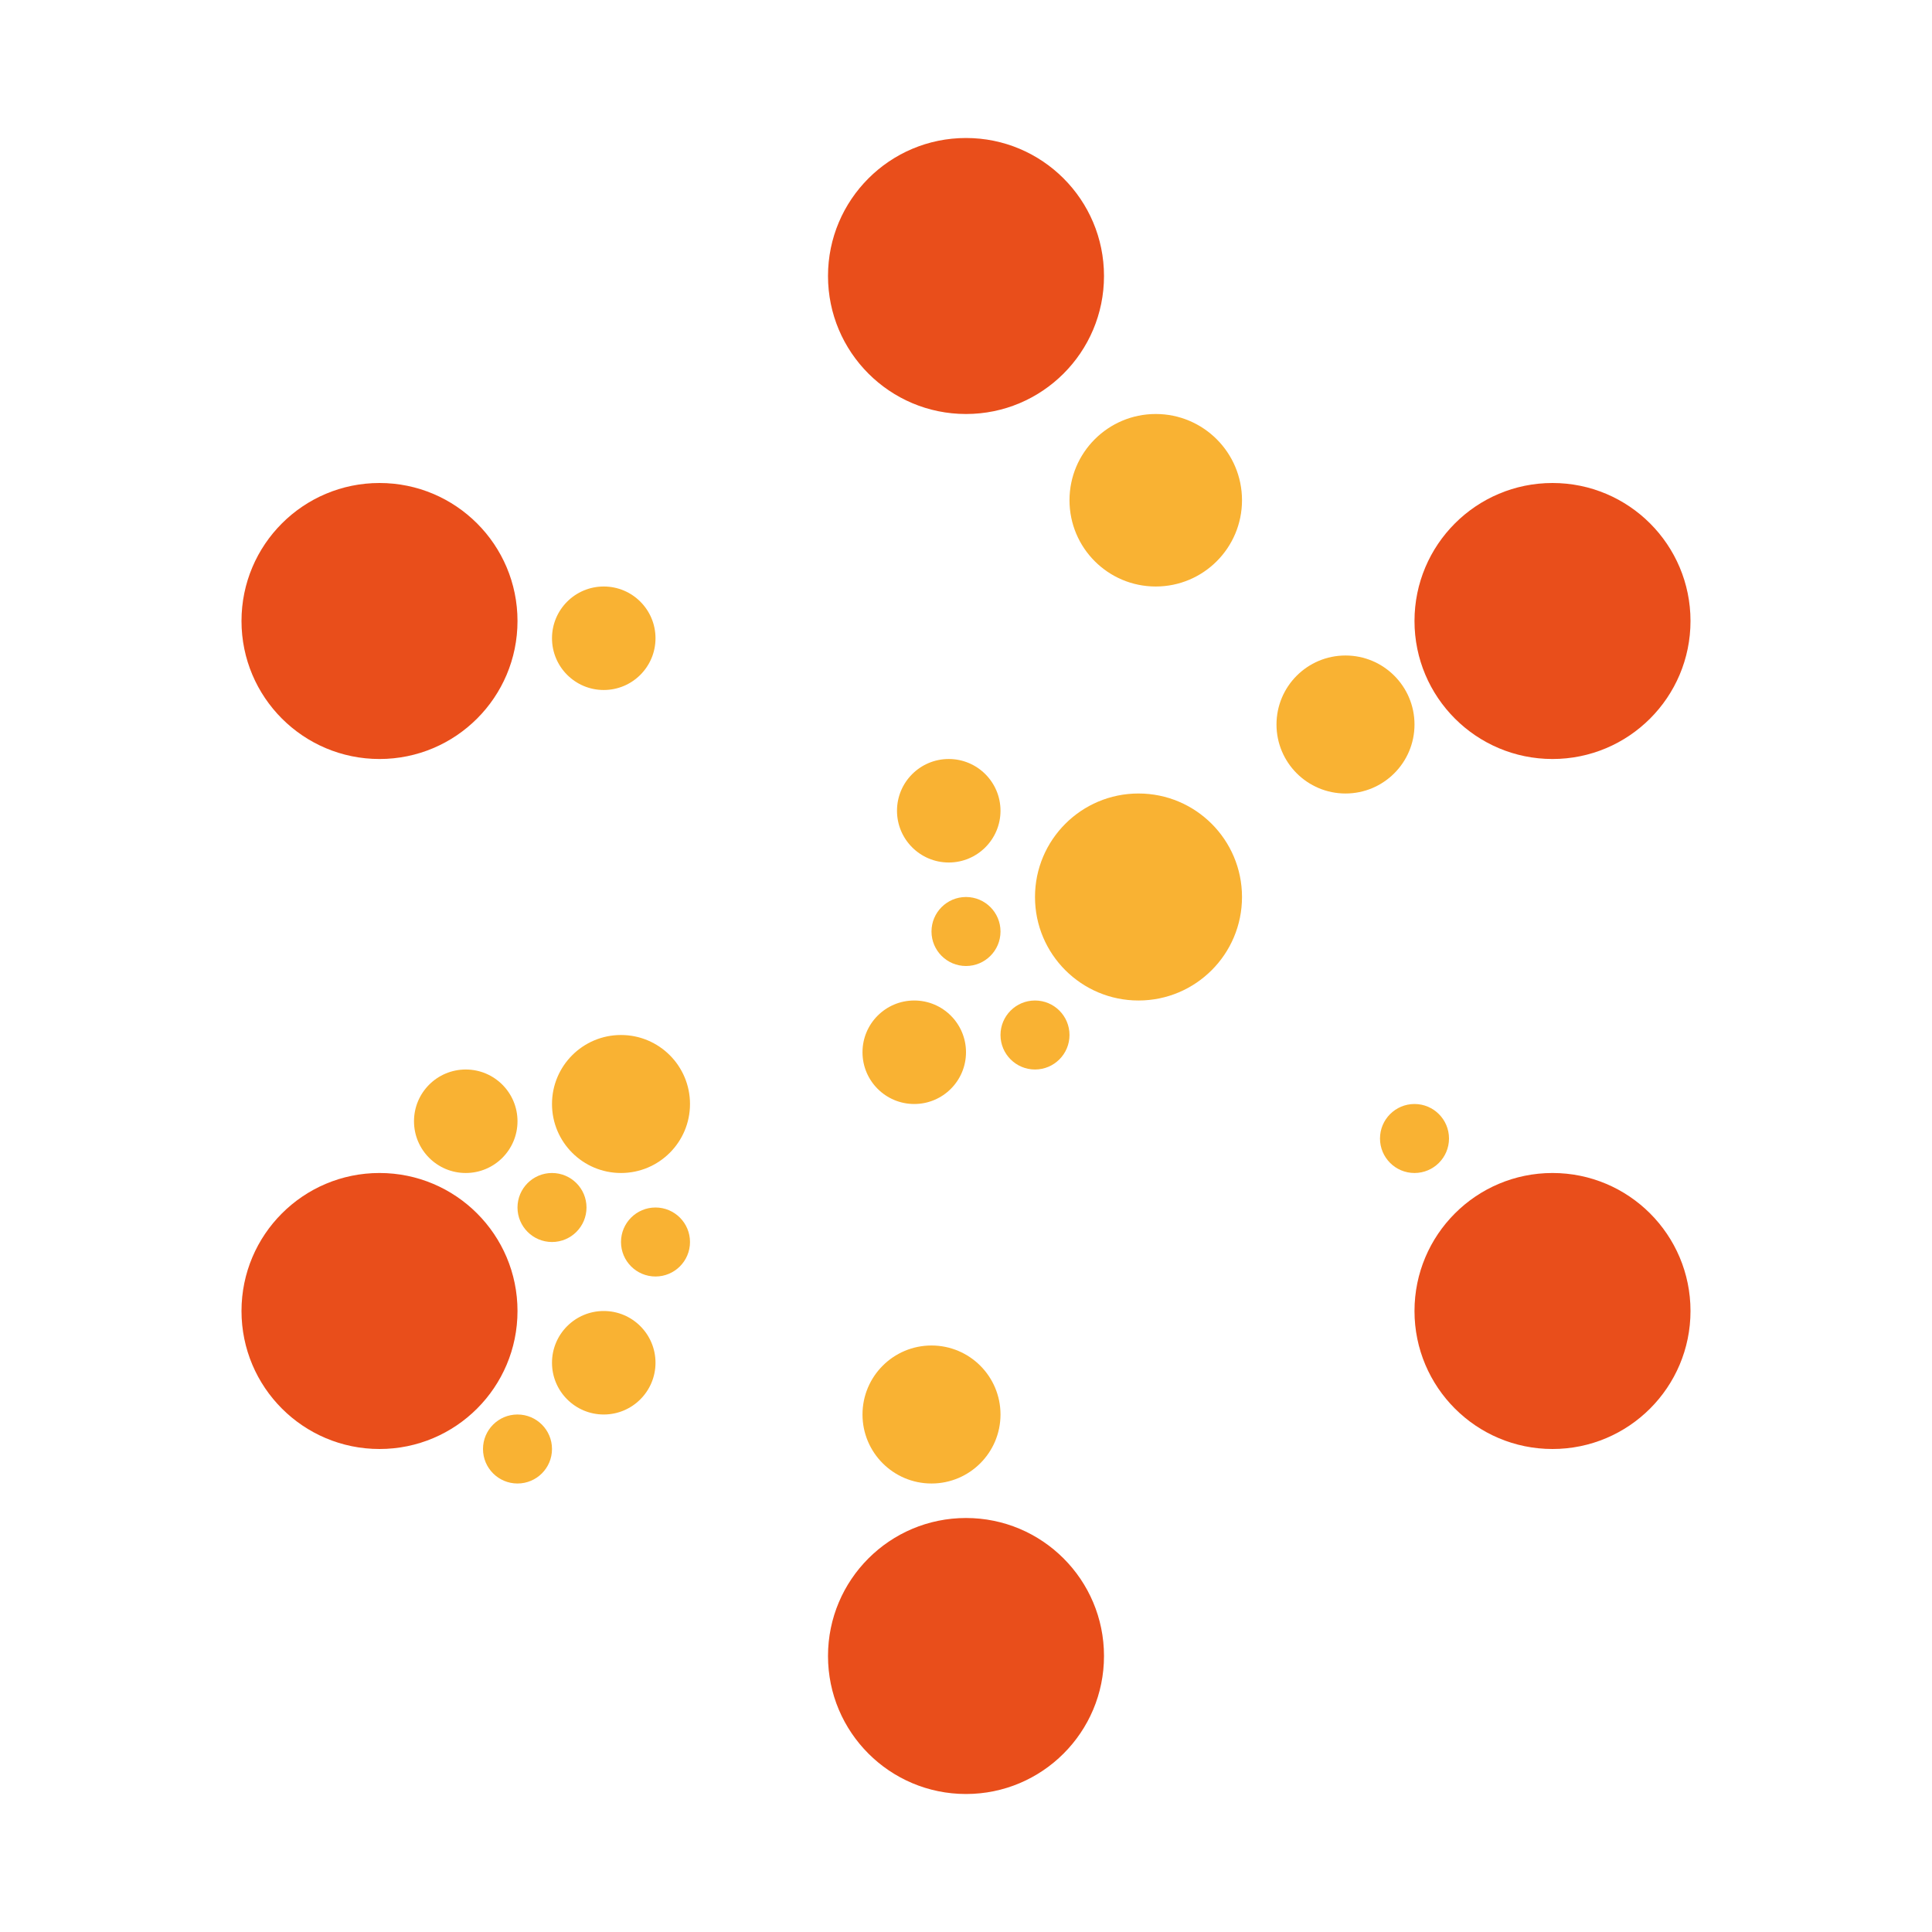
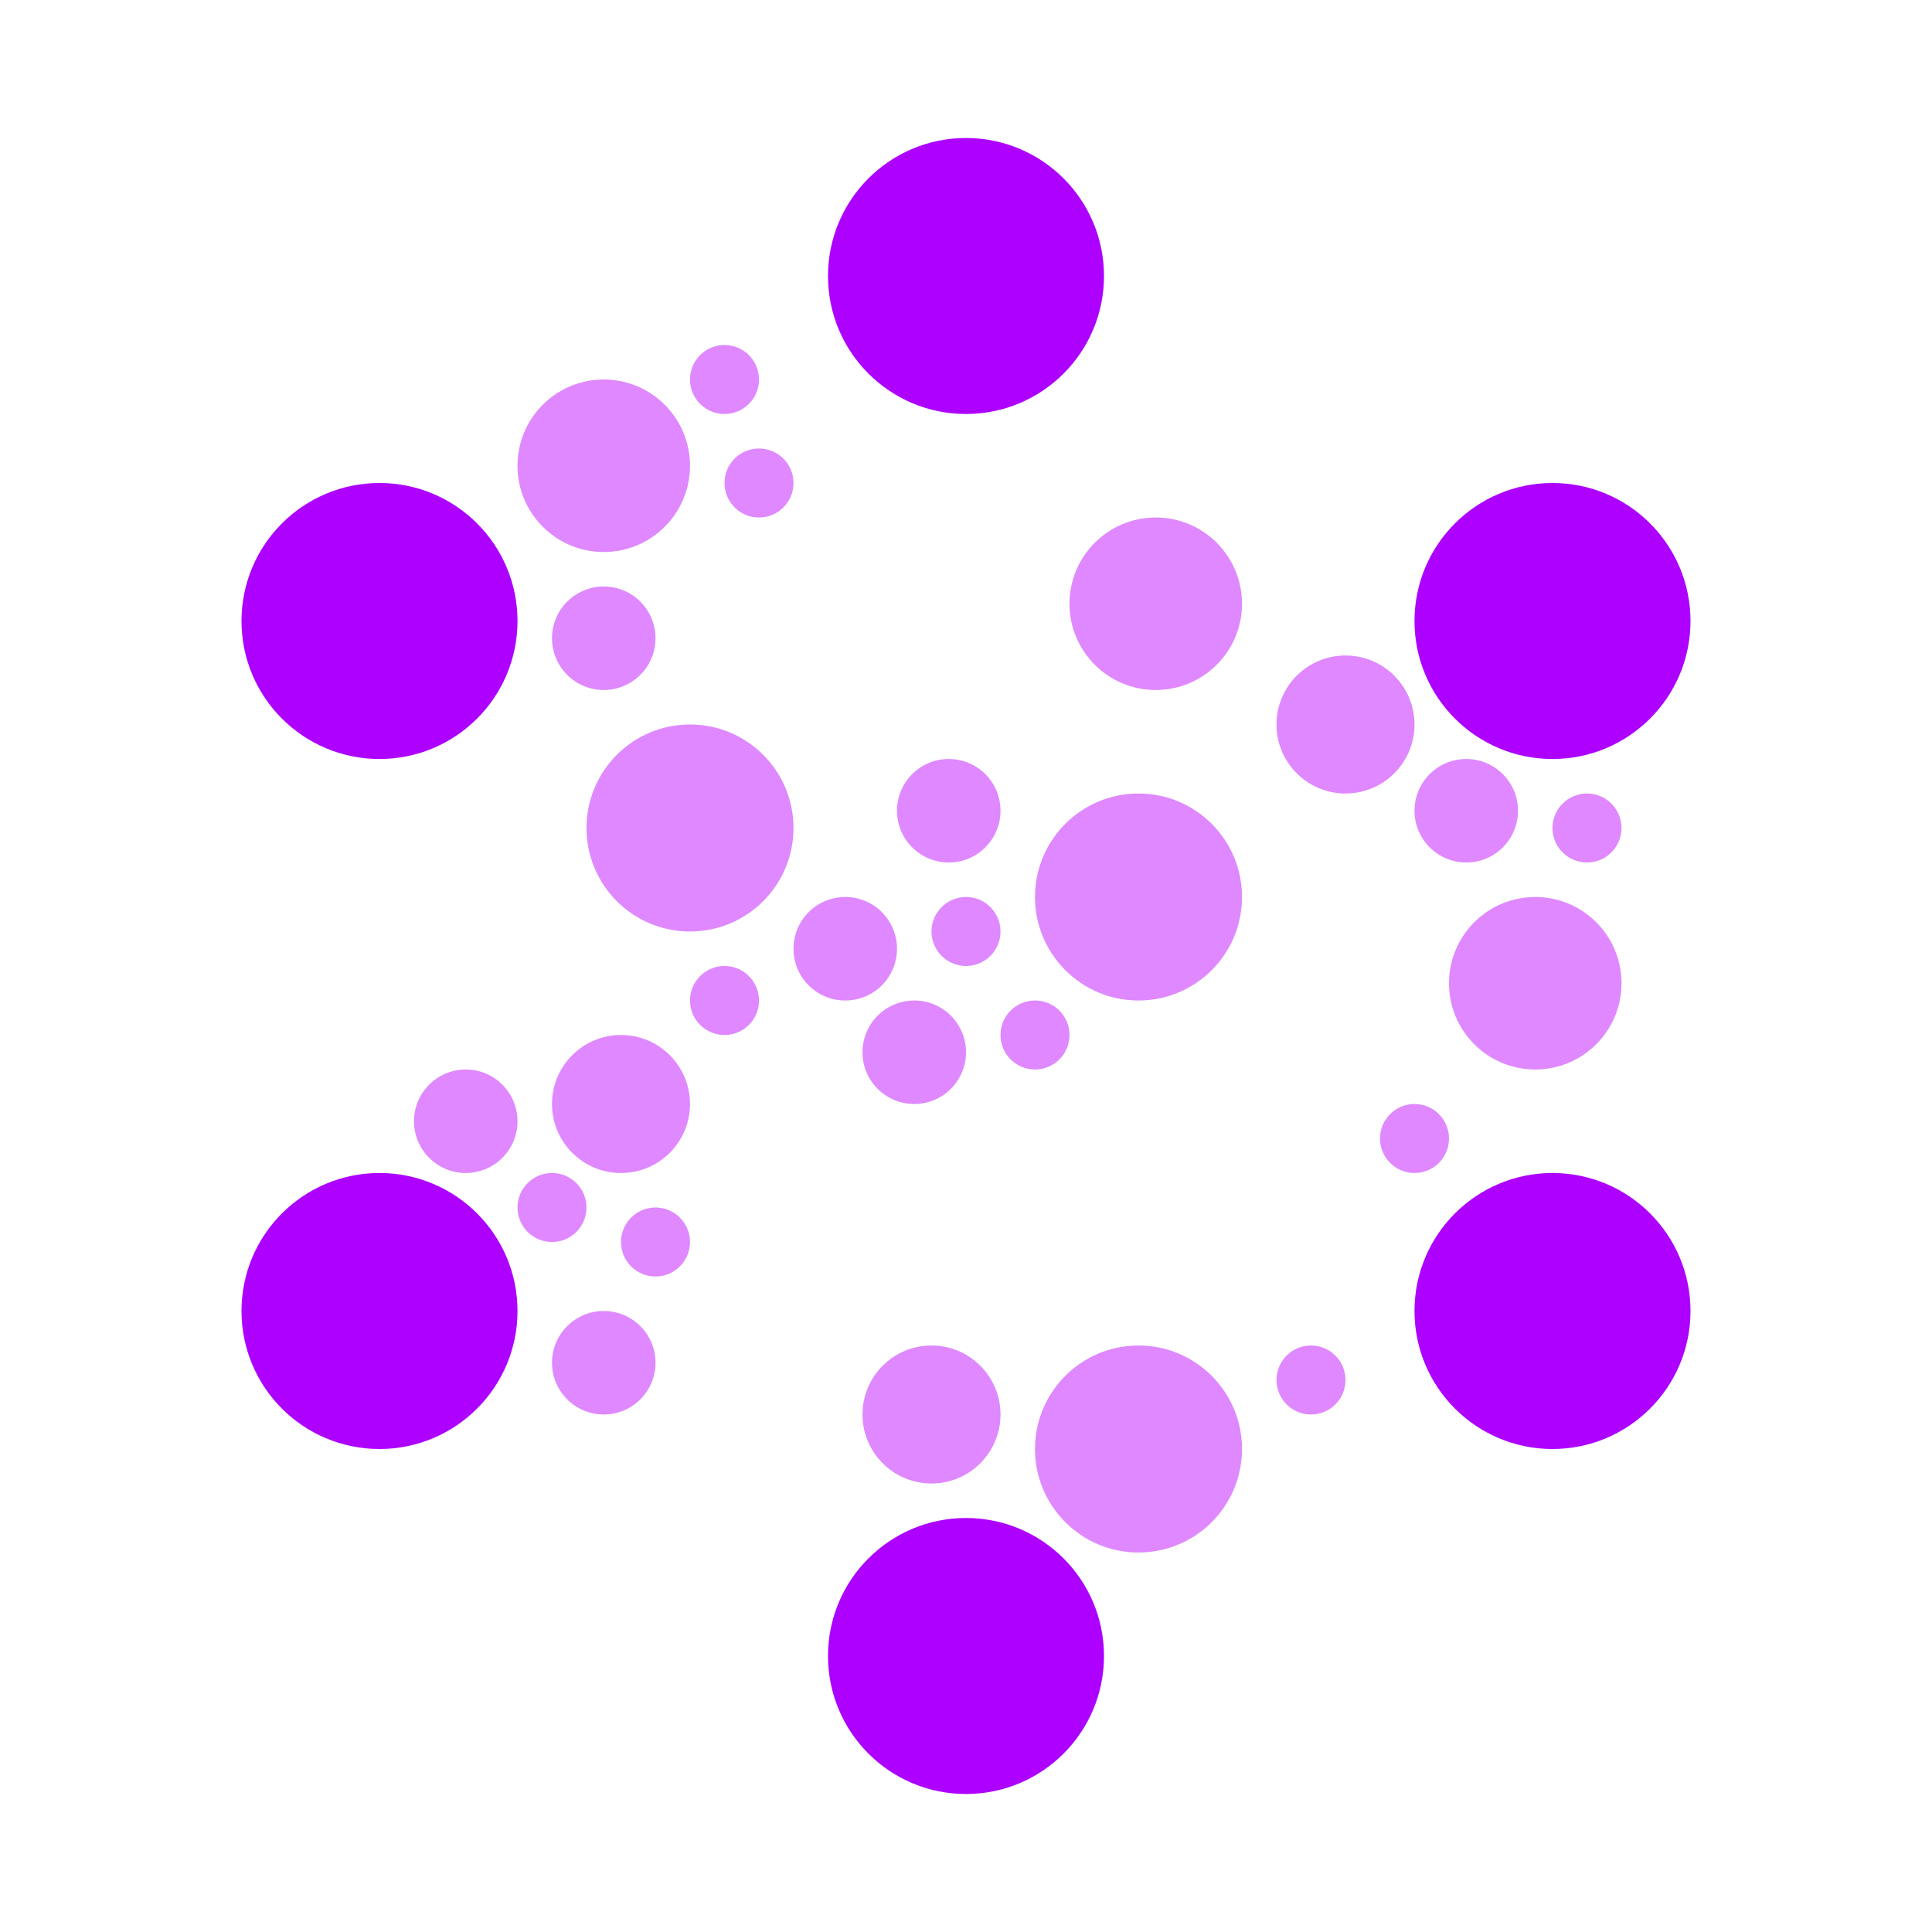
<svg xmlns="http://www.w3.org/2000/svg" id="Layer_2" data-name="Layer 2" width="56" height="56" viewBox="0 0 56 56">
  <defs>
    <style>
      .cls-1 {
-         fill: #f9b233;
+         fill: #ad00ff;
      }

      .cls-2 {
-         fill: #e94e1b;
+         fill: #df88ff;
      }
    </style>
  </defs>
-   <circle class="cls-2" cx="28" cy="8" r="4" />
-   <circle class="cls-2" cx="28" cy="48" r="4" />
-   <circle class="cls-2" cx="45" cy="38" r="4" />
-   <circle class="cls-2" cx="45" cy="18" r="4" />
-   <circle class="cls-2" cx="11" cy="38" r="4" />
-   <circle class="cls-2" cx="11" cy="18" r="4" />
-   <circle class="cls-1" cx="17.5" cy="18.5" r="1.5" />
-   <circle class="cls-1" cx="33.5" cy="14.5" r="2.5" />
-   <circle class="cls-1" cx="39" cy="21" r="2" />
-   <circle class="cls-1" cx="33" cy="26" r="3" />
-   <circle class="cls-1" cx="13.5" cy="32.5" r="1.5" />
-   <circle class="cls-1" cx="16" cy="35" r="1" />
-   <circle class="cls-1" cx="17.5" cy="39.5" r="1.5" />
-   <circle class="cls-1" cx="15" cy="42" r="1" />
-   <circle class="cls-1" cx="19" cy="36" r="1" />
-   <circle class="cls-1" cx="27" cy="41" r="2" />
-   <circle class="cls-1" cx="18" cy="32" r="2" />
-   <circle class="cls-1" cx="27.5" cy="23.5" r="1.5" />
-   <circle class="cls-1" cx="41" cy="33" r="1" />
-   <circle class="cls-1" cx="28" cy="27" r="1" />
-   <circle class="cls-1" cx="30" cy="30" r="1" />
-   <circle class="cls-1" cx="26.5" cy="30.5" r="1.5" />
+   <circle class="cls-1" cx="28" cy="8" r="4" />
+   <circle class="cls-1" cx="28" cy="48" r="4" />
+   <circle class="cls-1" cx="45" cy="38" r="4" />
+   <circle class="cls-1" cx="45" cy="18" r="4" />
+   <circle class="cls-1" cx="11" cy="38" r="4" />
+   <circle class="cls-1" cx="11" cy="18" r="4" />
+   <circle class="cls-2" cx="17.5" cy="18.5" r="1.5" />
+   <circle class="cls-2" cx="33.5" cy="17.5" r="2.5" />
+   <circle class="cls-2" cx="39" cy="21" r="2" />
+   <circle class="cls-2" cx="33" cy="26" r="3" />
+   <circle class="cls-2" cx="13.5" cy="32.5" r="1.5" />
+   <circle class="cls-2" cx="16" cy="35" r="1" />
+   <circle class="cls-2" cx="17.5" cy="39.5" r="1.5" />
+   <circle class="cls-2" cx="21" cy="29" r="1" />
+   <circle class="cls-2" cx="19" cy="36" r="1" />
+   <circle class="cls-2" cx="27" cy="41" r="2" />
+   <circle class="cls-2" cx="18" cy="32" r="2" />
+   <circle class="cls-2" cx="27.5" cy="23.5" r="1.5" />
+   <circle class="cls-2" cx="41" cy="33" r="1" />
+   <circle class="cls-2" cx="28" cy="27" r="1" />
+   <circle class="cls-2" cx="30" cy="30" r="1" />
+   <circle class="cls-2" cx="26.5" cy="30.5" r="1.5" />
+   <circle class="cls-2" cx="42.5" cy="23.5" r="1.5" />
+   <circle class="cls-2" cx="46" cy="24" r="1" />
+   <circle class="cls-2" cx="20" cy="24" r="3" />
+   <circle class="cls-2" cx="33" cy="42" r="3" />
+   <circle class="cls-2" cx="44.5" cy="28.5" r="2.5" />
+   <circle class="cls-2" cx="17.5" cy="13.5" r="2.5" />
+   <circle class="cls-2" cx="22" cy="14" r="1" />
+   <circle class="cls-2" cx="21" cy="11" r="1" />
+   <circle class="cls-2" cx="38" cy="40" r="1" />
+   <circle class="cls-2" cx="24.5" cy="27.5" r="1.5" />
</svg>
